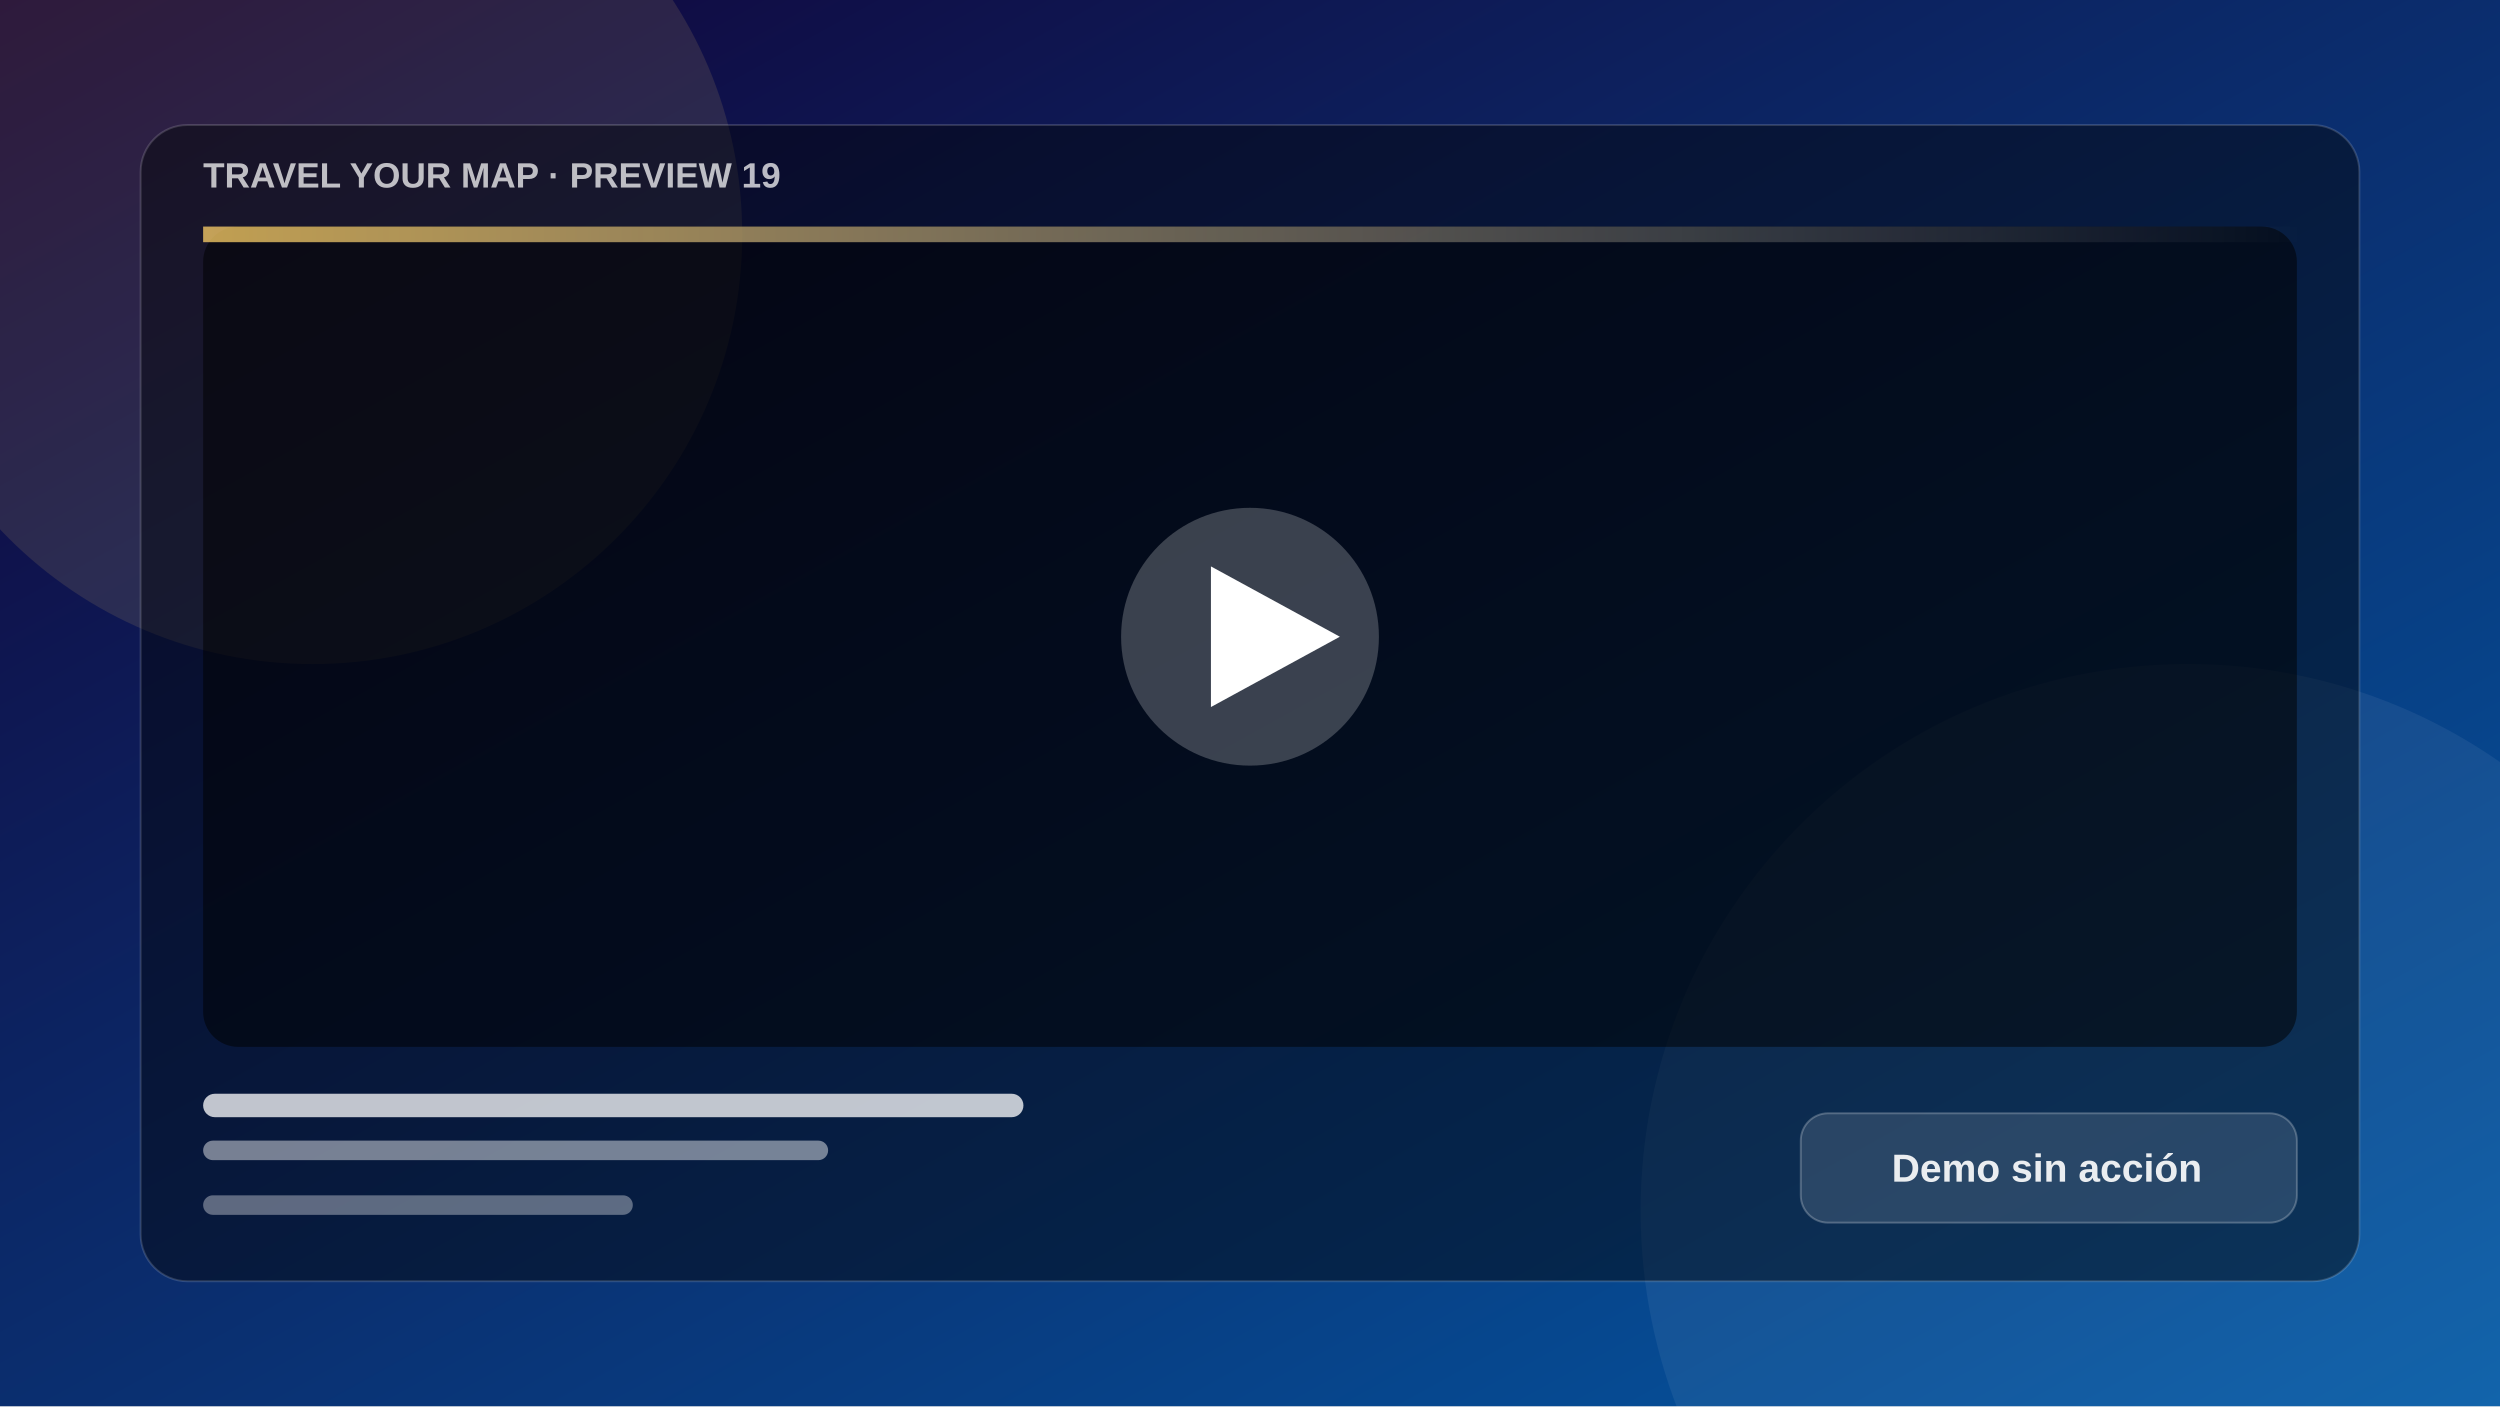
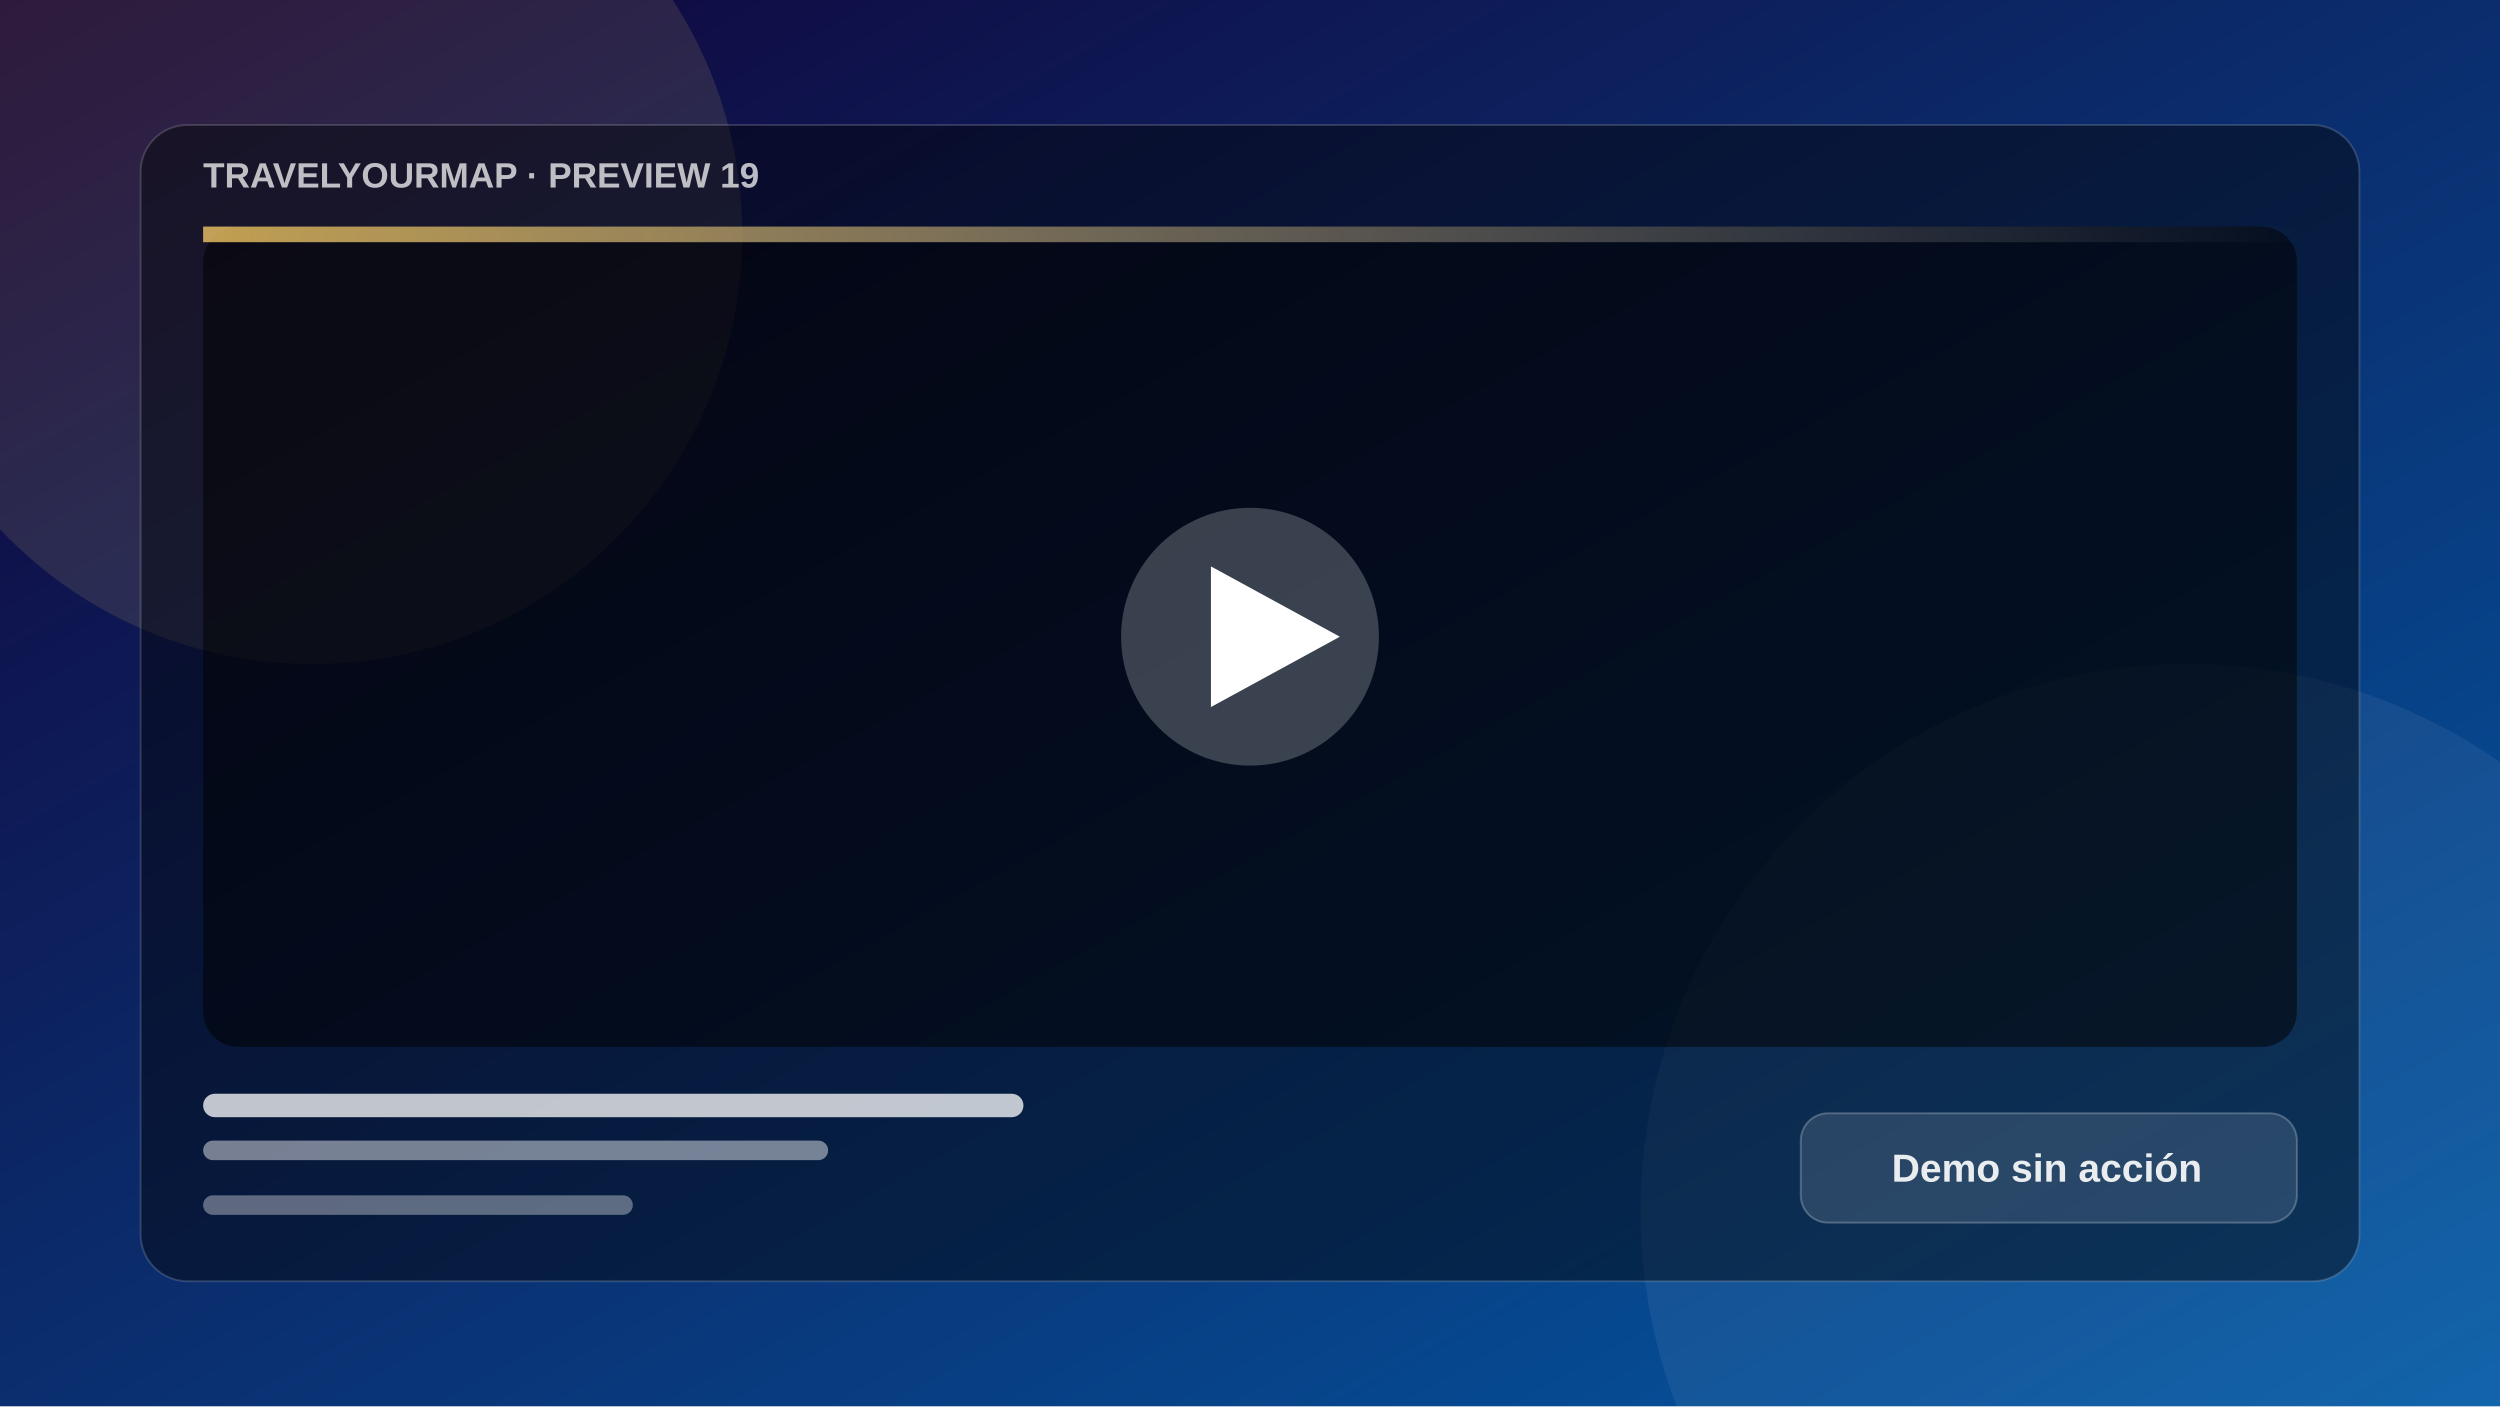
<svg xmlns="http://www.w3.org/2000/svg" width="1280" height="720" viewBox="0 0 1280 720" role="img" aria-label="Travel Demo Preview 19">
  <defs>
    <linearGradient id="bg-19" x1="0" y1="0" x2="1" y2="1">
      <stop offset="0%" stop-color="#120136" />
      <stop offset="100%" stop-color="#035aa6" />
    </linearGradient>
    <linearGradient id="glow-19" x1="0" y1="0" x2="1" y2="0">
      <stop offset="0%" stop-color="#ffd166" stop-opacity="0.75" />
      <stop offset="100%" stop-color="#ffffff" stop-opacity="0" />
    </linearGradient>
  </defs>
  <rect width="1280" height="720" fill="url(#bg-19)" />
  <circle cx="160" cy="120" r="220" fill="#ffd166" fill-opacity="0.12" />
  <circle cx="1120" cy="620" r="280" fill="#ffffff" fill-opacity="0.06" />
  <rect x="72" y="64" width="1136" height="592" rx="24" fill="#03060a" fill-opacity="0.48" stroke="#ffffff" stroke-opacity="0.16" />
  <rect x="104" y="116" width="1072" height="420" rx="18" fill="#000000" fill-opacity="0.52" />
  <rect x="104" y="116" width="1072" height="8" fill="url(#glow-19)" />
  <circle cx="640" cy="326" r="66" fill="#ffffff" fill-opacity="0.22" />
  <polygon points="620,290 620,362 686,326" fill="#ffffff" />
  <rect x="104" y="560" width="420" height="12" rx="6" fill="#ffffff" fill-opacity="0.75" />
  <rect x="104" y="584" width="320" height="10" rx="5" fill="#ffffff" fill-opacity="0.45" />
  <rect x="104" y="612" width="220" height="10" rx="5" fill="#ffffff" fill-opacity="0.35" />
  <rect x="922" y="570" width="254" height="56" rx="14" fill="#ffffff" fill-opacity="0.12" stroke="#ffffff" stroke-opacity="0.24" />
  <text x="1048" y="605" text-anchor="middle" font-family="Arial, sans-serif" font-size="20" font-weight="700" fill="#ffffff" fill-opacity="0.9">Demo sin acción</text>
-   <text x="104" y="96" font-family="Arial, sans-serif" font-size="18" font-weight="700" fill="#ffffff" fill-opacity="0.72">TRAVEL YOUR MAP · PREVIEW 19</text>
+   <text x="104" y="96" font-family="Arial, sans-serif" font-size="18" font-weight="700" fill="#ffffff" fill-opacity="0.72">TRAVELYOURMAP · PREVIEW 19</text>
</svg>
